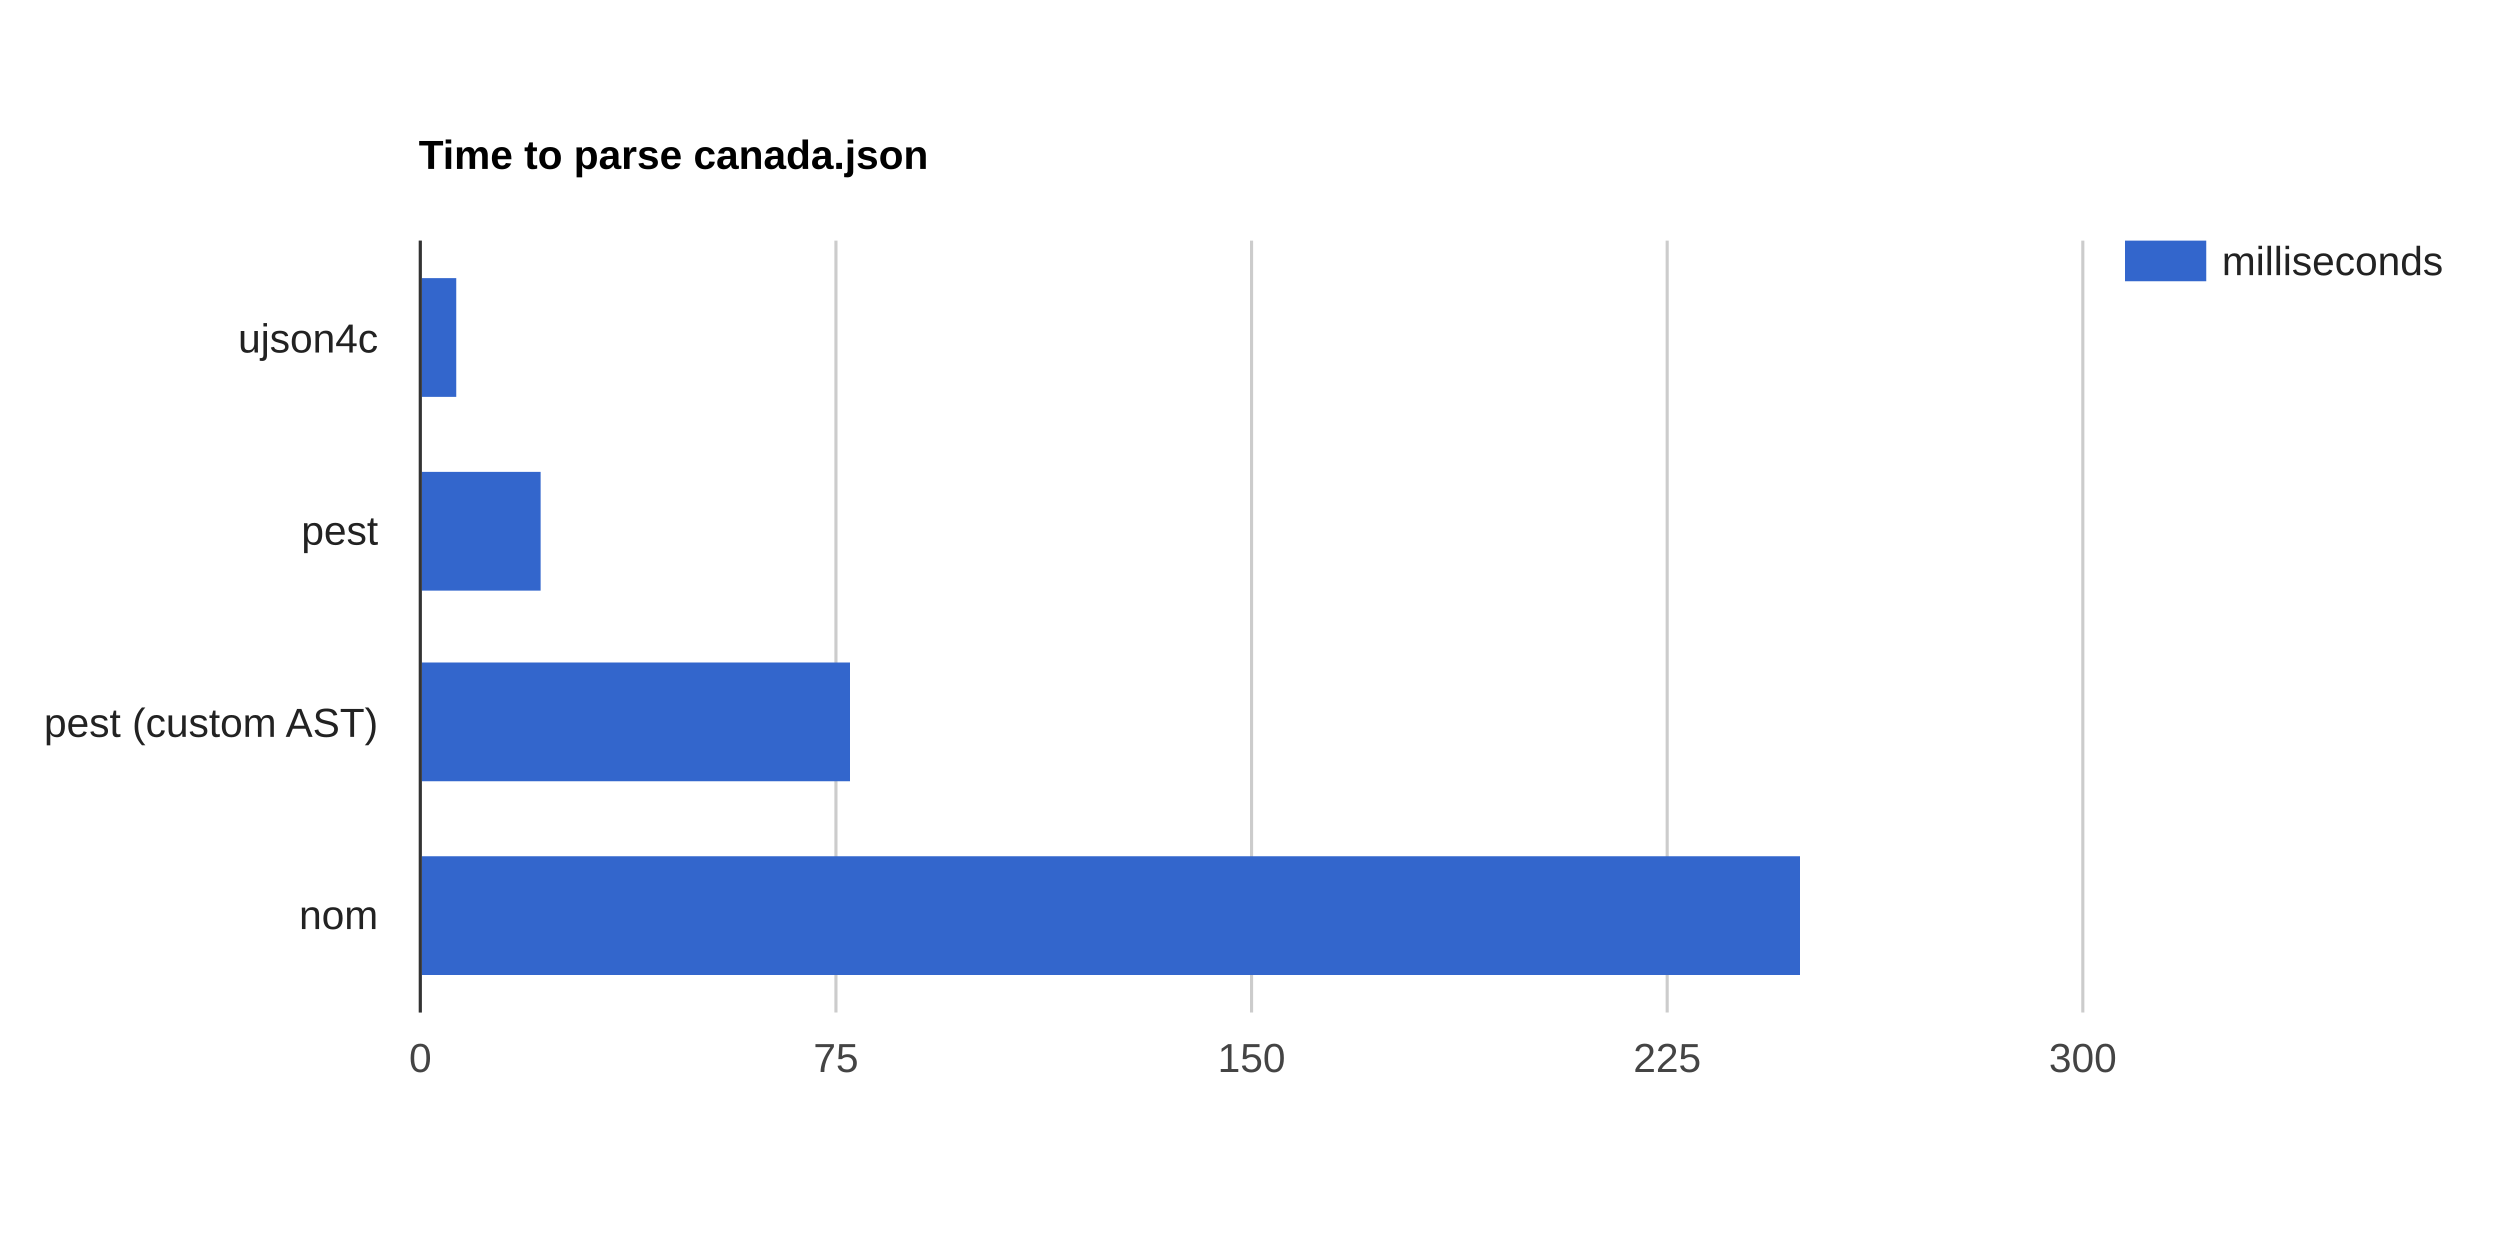
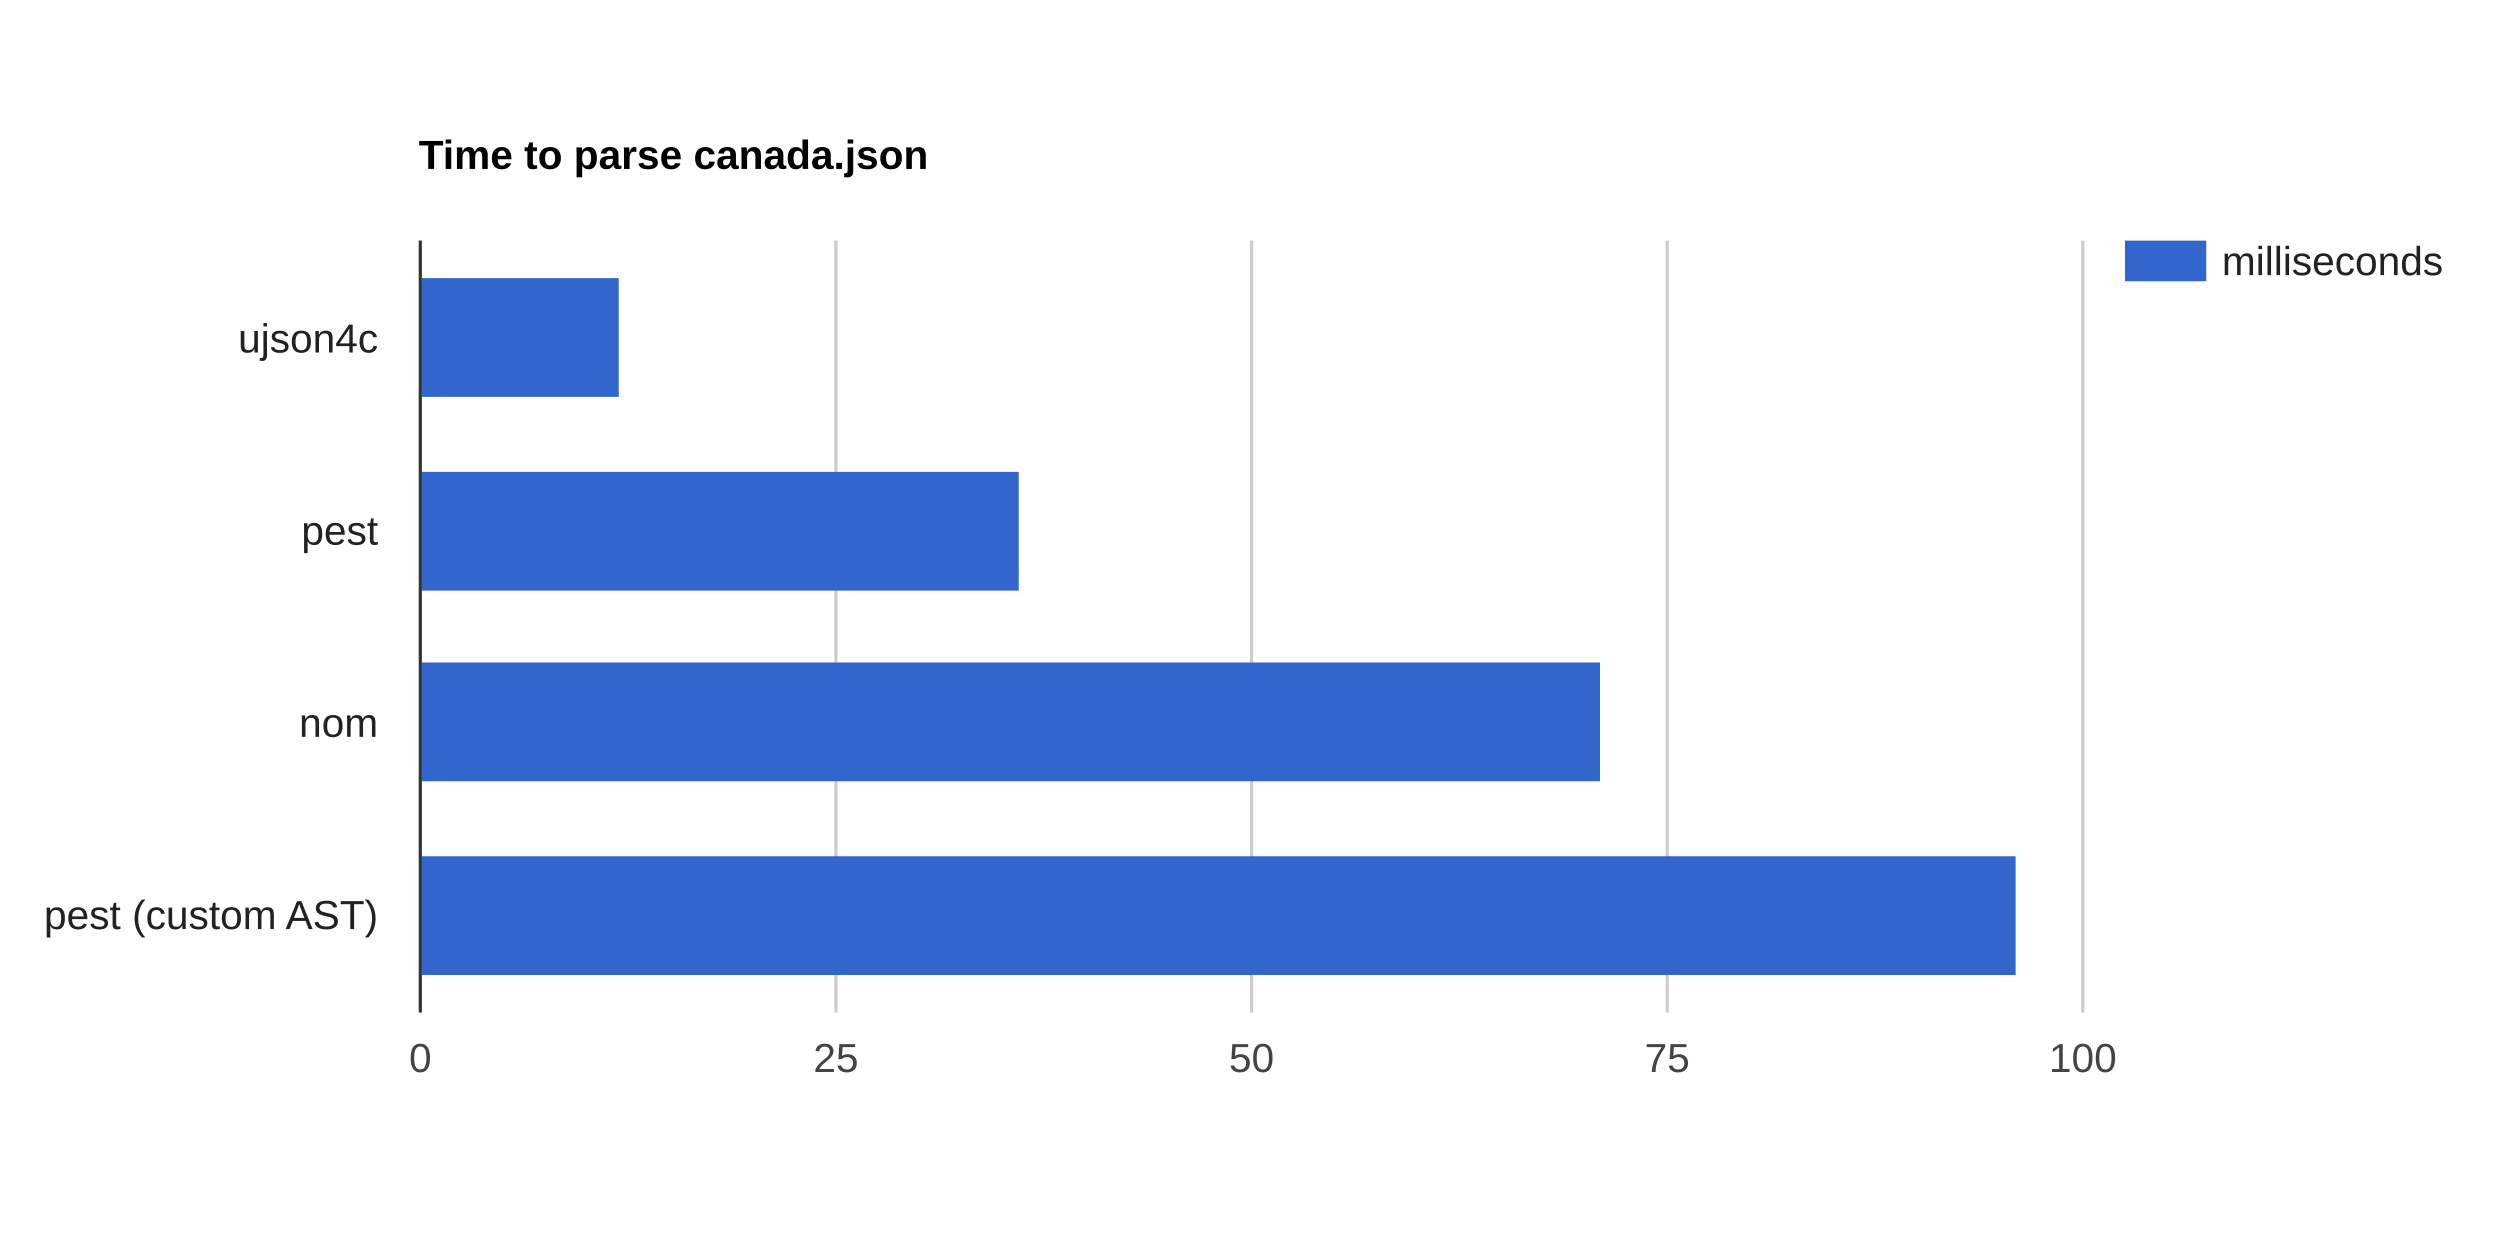
<svg xmlns="http://www.w3.org/2000/svg" width="100%" height="100%" viewBox="0 0 800 400" version="1.1" xml:space="preserve" style="fill-rule:evenodd;clip-rule:evenodd;stroke-linejoin:round;stroke-miterlimit:1.414;">
  <rect x="0" y="0" width="800" height="400" style="fill:white;" />
  <g>
    <g transform="matrix(1,0,0,1,134,54.05)">
      <text x="0px" y="0px" style="font-family:'Arial-BoldMT', 'Arial', sans-serif;font-weight:700;font-size:13px;">T<tspan x="7.706px 11.318px " y="0px 0px ">im</tspan>e to parse canada.json</text>
    </g>
    <rect x="134" y="43" width="533" height="13" style="fill:white;fill-opacity:0;" />
  </g>
  <g>
    <rect x="680" y="77" width="107" height="13" style="fill:white;fill-opacity:0;" />
    <g>
      <rect x="680" y="77" width="107" height="13" style="fill:white;fill-opacity:0;" />
      <g transform="matrix(1,0,0,1,711,88.05)">
        <text x="0px" y="0px" style="font-family:'ArialMT', 'Arial', sans-serif;font-size:13px;fill:rgb(34,34,34);">milliseconds</text>
      </g>
      <rect x="680" y="77" width="26" height="13" style="fill:rgb(51,102,204);" />
    </g>
  </g>
  <g>
    <rect x="134" y="77" width="533" height="247" style="fill:white;fill-opacity:0;" />
    <g>
      <g>
        <rect x="134" y="77" width="1" height="247" style="fill:rgb(204,204,204);" />
        <rect x="267" y="77" width="1" height="247" style="fill:rgb(204,204,204);" />
        <rect x="400" y="77" width="1" height="247" style="fill:rgb(204,204,204);" />
        <rect x="533" y="77" width="1" height="247" style="fill:rgb(204,204,204);" />
        <rect x="666" y="77" width="1" height="247" style="fill:rgb(204,204,204);" />
      </g>
      <g>
-         <rect x="135" y="89" width="11" height="38" style="fill:rgb(51,102,204);" />
-         <rect x="135" y="151" width="38" height="38" style="fill:rgb(51,102,204);" />
-         <rect x="135" y="212" width="137" height="38" style="fill:rgb(51,102,204);" />
-         <rect x="135" y="274" width="441" height="38" style="fill:rgb(51,102,204);" />
+         <rect x="135" y="89" width="63" height="38" style="fill:rgb(51,102,204);" />
+         <rect x="135" y="151" width="191" height="38" style="fill:rgb(51,102,204);" />
+         <rect x="135" y="212" width="377" height="38" style="fill:rgb(51,102,204);" />
+         <rect x="135" y="274" width="510" height="38" style="fill:rgb(51,102,204);" />
      </g>
      <rect x="134" y="77" width="1" height="247" style="fill:rgb(51,51,51);" />
    </g>
    <g>
      <g transform="matrix(1,0,0,1,134.5,343.05)">
        <text x="-3.615px" y="0px" style="font-family:'ArialMT', 'Arial', sans-serif;font-size:13px;fill:rgb(68,68,68);">0</text>
      </g>
      <g transform="matrix(1,0,0,1,267.5,343.05)">
+         <text x="-7.23px" y="0px" style="font-family:'ArialMT', 'Arial', sans-serif;font-size:13px;fill:rgb(68,68,68);">25</text>
+       </g>
+       <g transform="matrix(1,0,0,1,400.5,343.05)">
+         <text x="-7.23px" y="0px" style="font-family:'ArialMT', 'Arial', sans-serif;font-size:13px;fill:rgb(68,68,68);">50</text>
+       </g>
+       <g transform="matrix(1,0,0,1,533.5,343.05)">
        <text x="-7.23px" y="0px" style="font-family:'ArialMT', 'Arial', sans-serif;font-size:13px;fill:rgb(68,68,68);">75</text>
      </g>
-       <g transform="matrix(1,0,0,1,400.5,343.05)">
-         <text x="-10.845px" y="0px" style="font-family:'ArialMT', 'Arial', sans-serif;font-size:13px;fill:rgb(68,68,68);">150</text>
-       </g>
-       <g transform="matrix(1,0,0,1,533.5,343.05)">
-         <text x="-10.845px" y="0px" style="font-family:'ArialMT', 'Arial', sans-serif;font-size:13px;fill:rgb(68,68,68);">225</text>
-       </g>
      <g transform="matrix(1,0,0,1,666.5,343.05)">
-         <text x="-10.845px" y="0px" style="font-family:'ArialMT', 'Arial', sans-serif;font-size:13px;fill:rgb(68,68,68);">300</text>
+         <text x="-10.845px" y="0px" style="font-family:'ArialMT', 'Arial', sans-serif;font-size:13px;fill:rgb(68,68,68);">100</text>
      </g>
      <g transform="matrix(1,0,0,1,121,112.8)">
        <text x="-44.808px" y="0px" style="font-family:'ArialMT', 'Arial', sans-serif;font-size:13px;fill:rgb(34,34,34);">ujson4c</text>
      </g>
      <g transform="matrix(1,0,0,1,121,174.3)">
        <text x="-24.572px" y="0px" style="font-family:'ArialMT', 'Arial', sans-serif;font-size:13px;fill:rgb(34,34,34);">pest</text>
      </g>
      <g transform="matrix(1,0,0,1,121,235.8)">
-         <text x="-106.92px" y="0px" style="font-family:'ArialMT', 'Arial', sans-serif;font-size:13px;fill:rgb(34,34,34);">pest (custom <tspan x="-29.612px -20.941px " y="0px 0px ">AS</tspan>T)</text>
+         <text x="-25.289px" y="0px" style="font-family:'ArialMT', 'Arial', sans-serif;font-size:13px;fill:rgb(34,34,34);">nom</text>
      </g>
      <g transform="matrix(1,0,0,1,121,297.3)">
-         <text x="-25.289px" y="0px" style="font-family:'ArialMT', 'Arial', sans-serif;font-size:13px;fill:rgb(34,34,34);">nom</text>
+         <text x="-106.92px" y="0px" style="font-family:'ArialMT', 'Arial', sans-serif;font-size:13px;fill:rgb(34,34,34);">pest (custom <tspan x="-29.612px -20.941px " y="0px 0px ">AS</tspan>T)</text>
      </g>
    </g>
  </g>
</svg>
